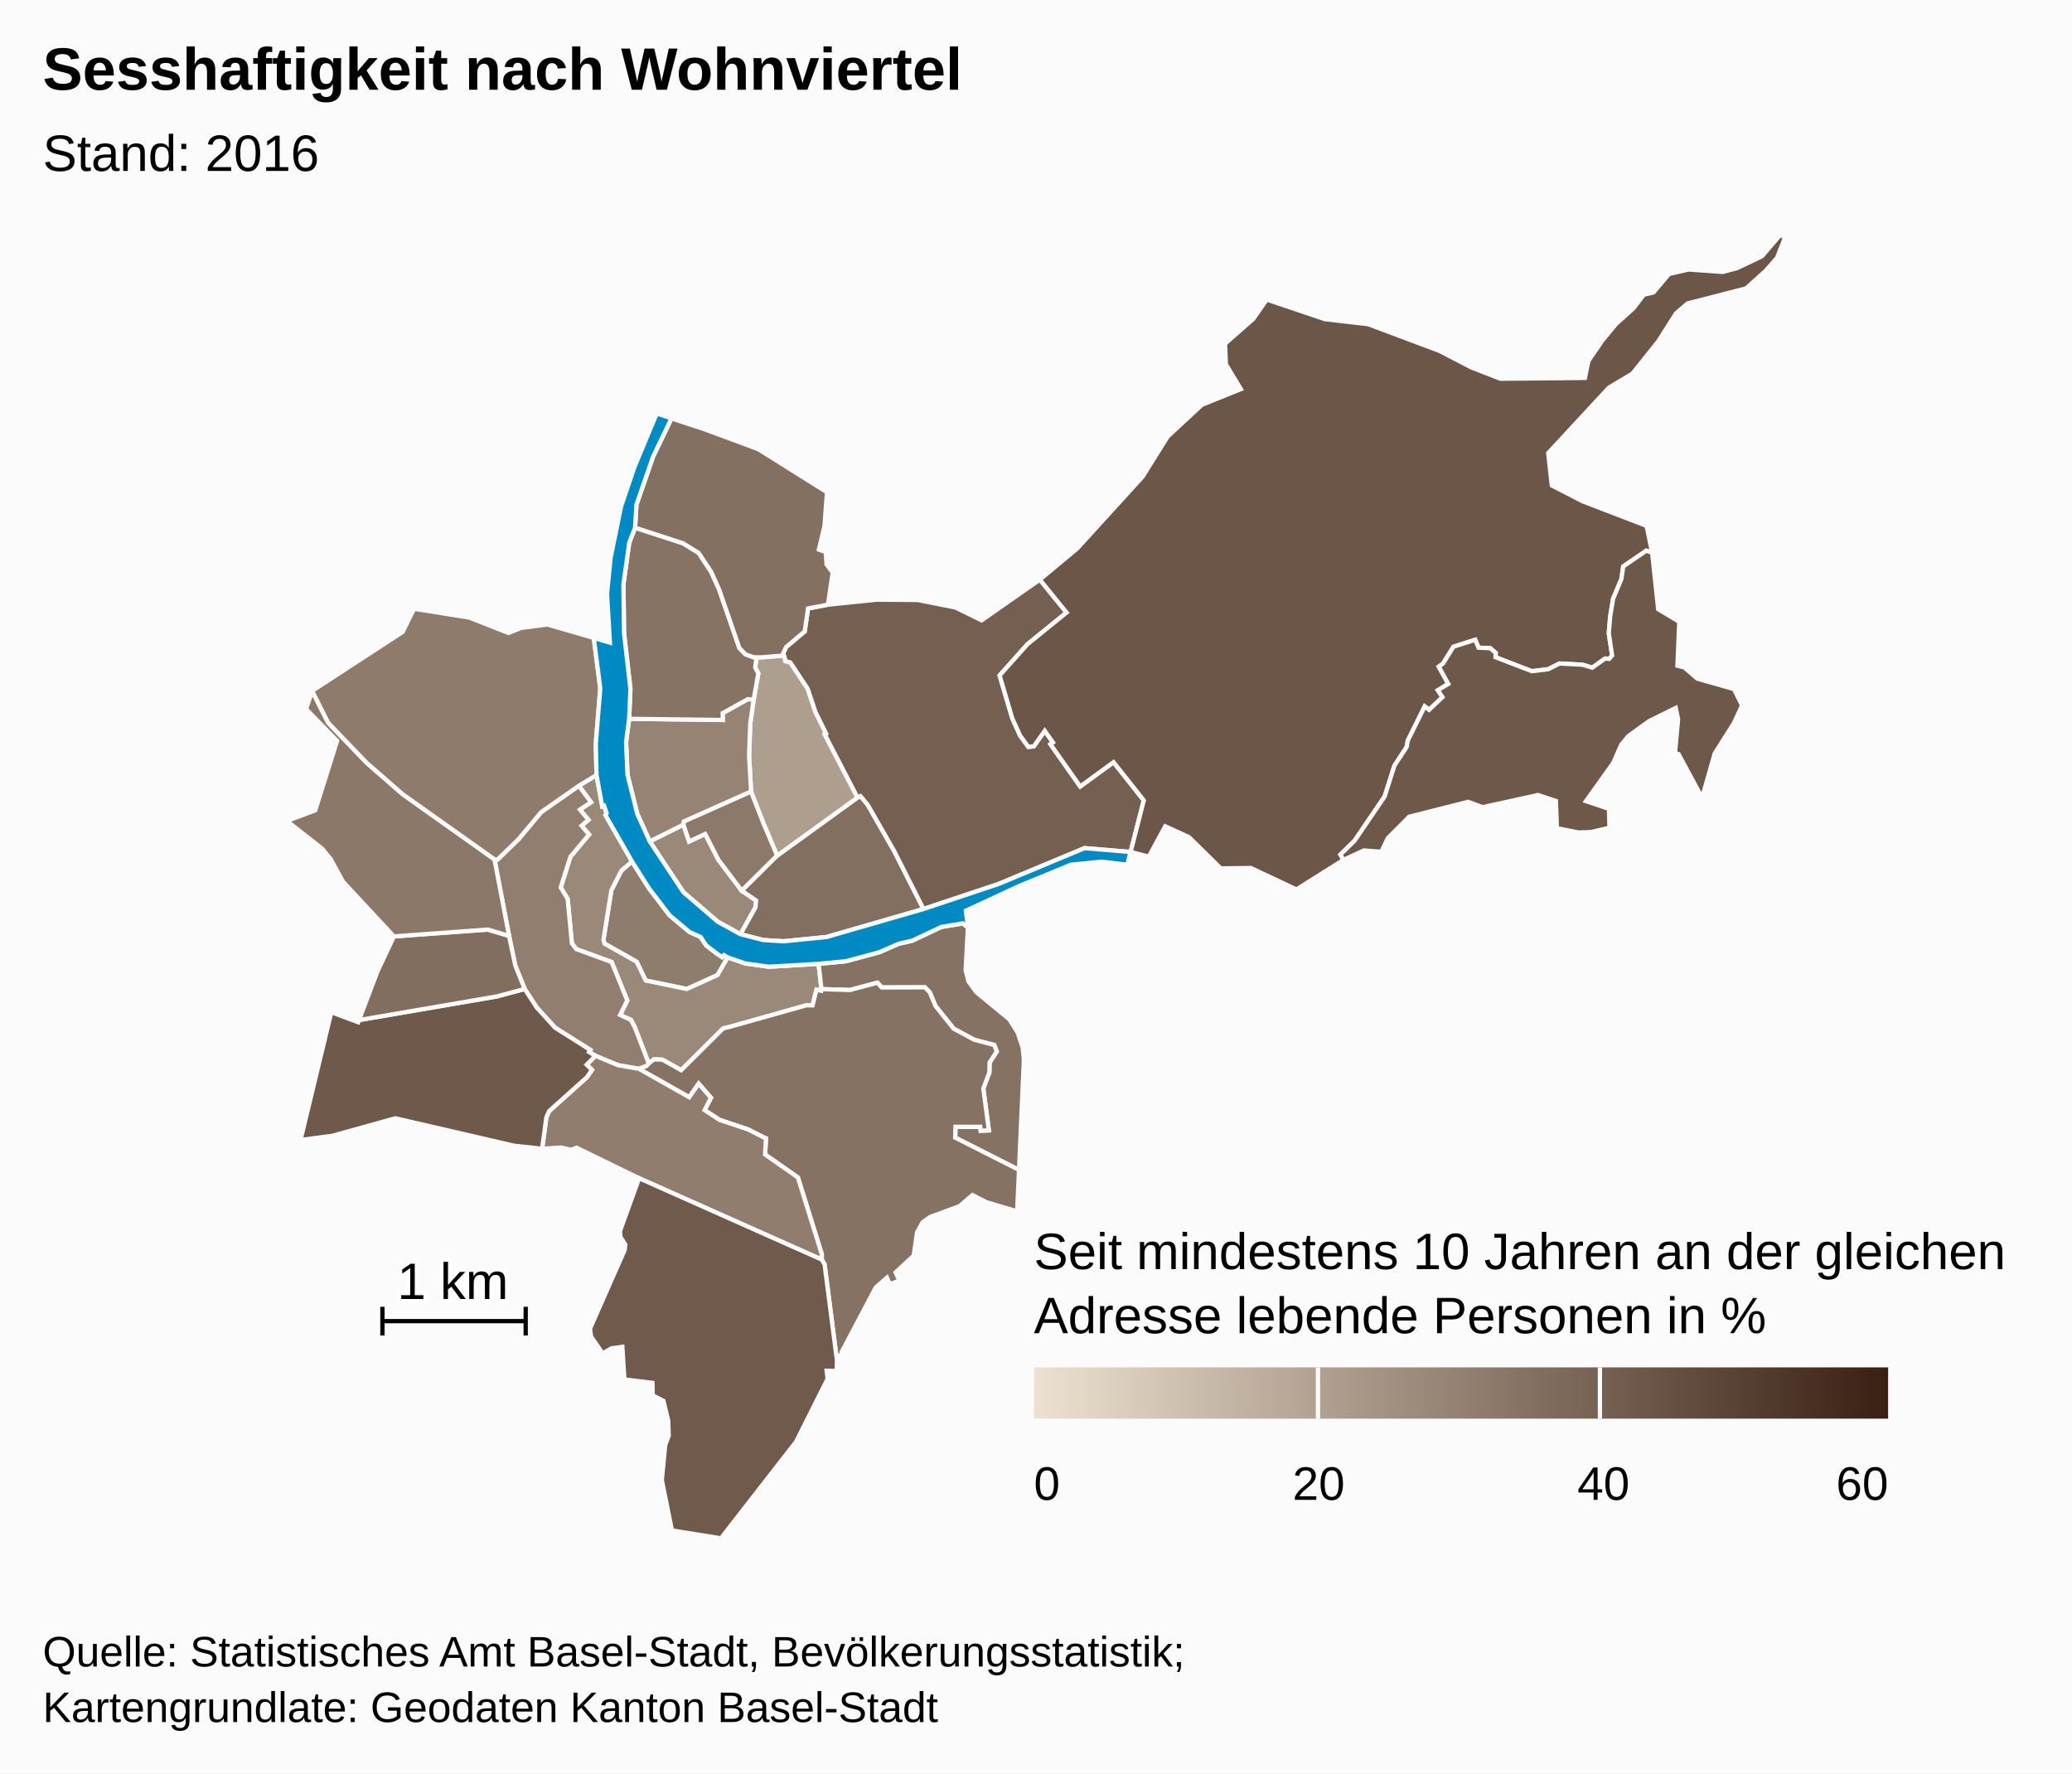
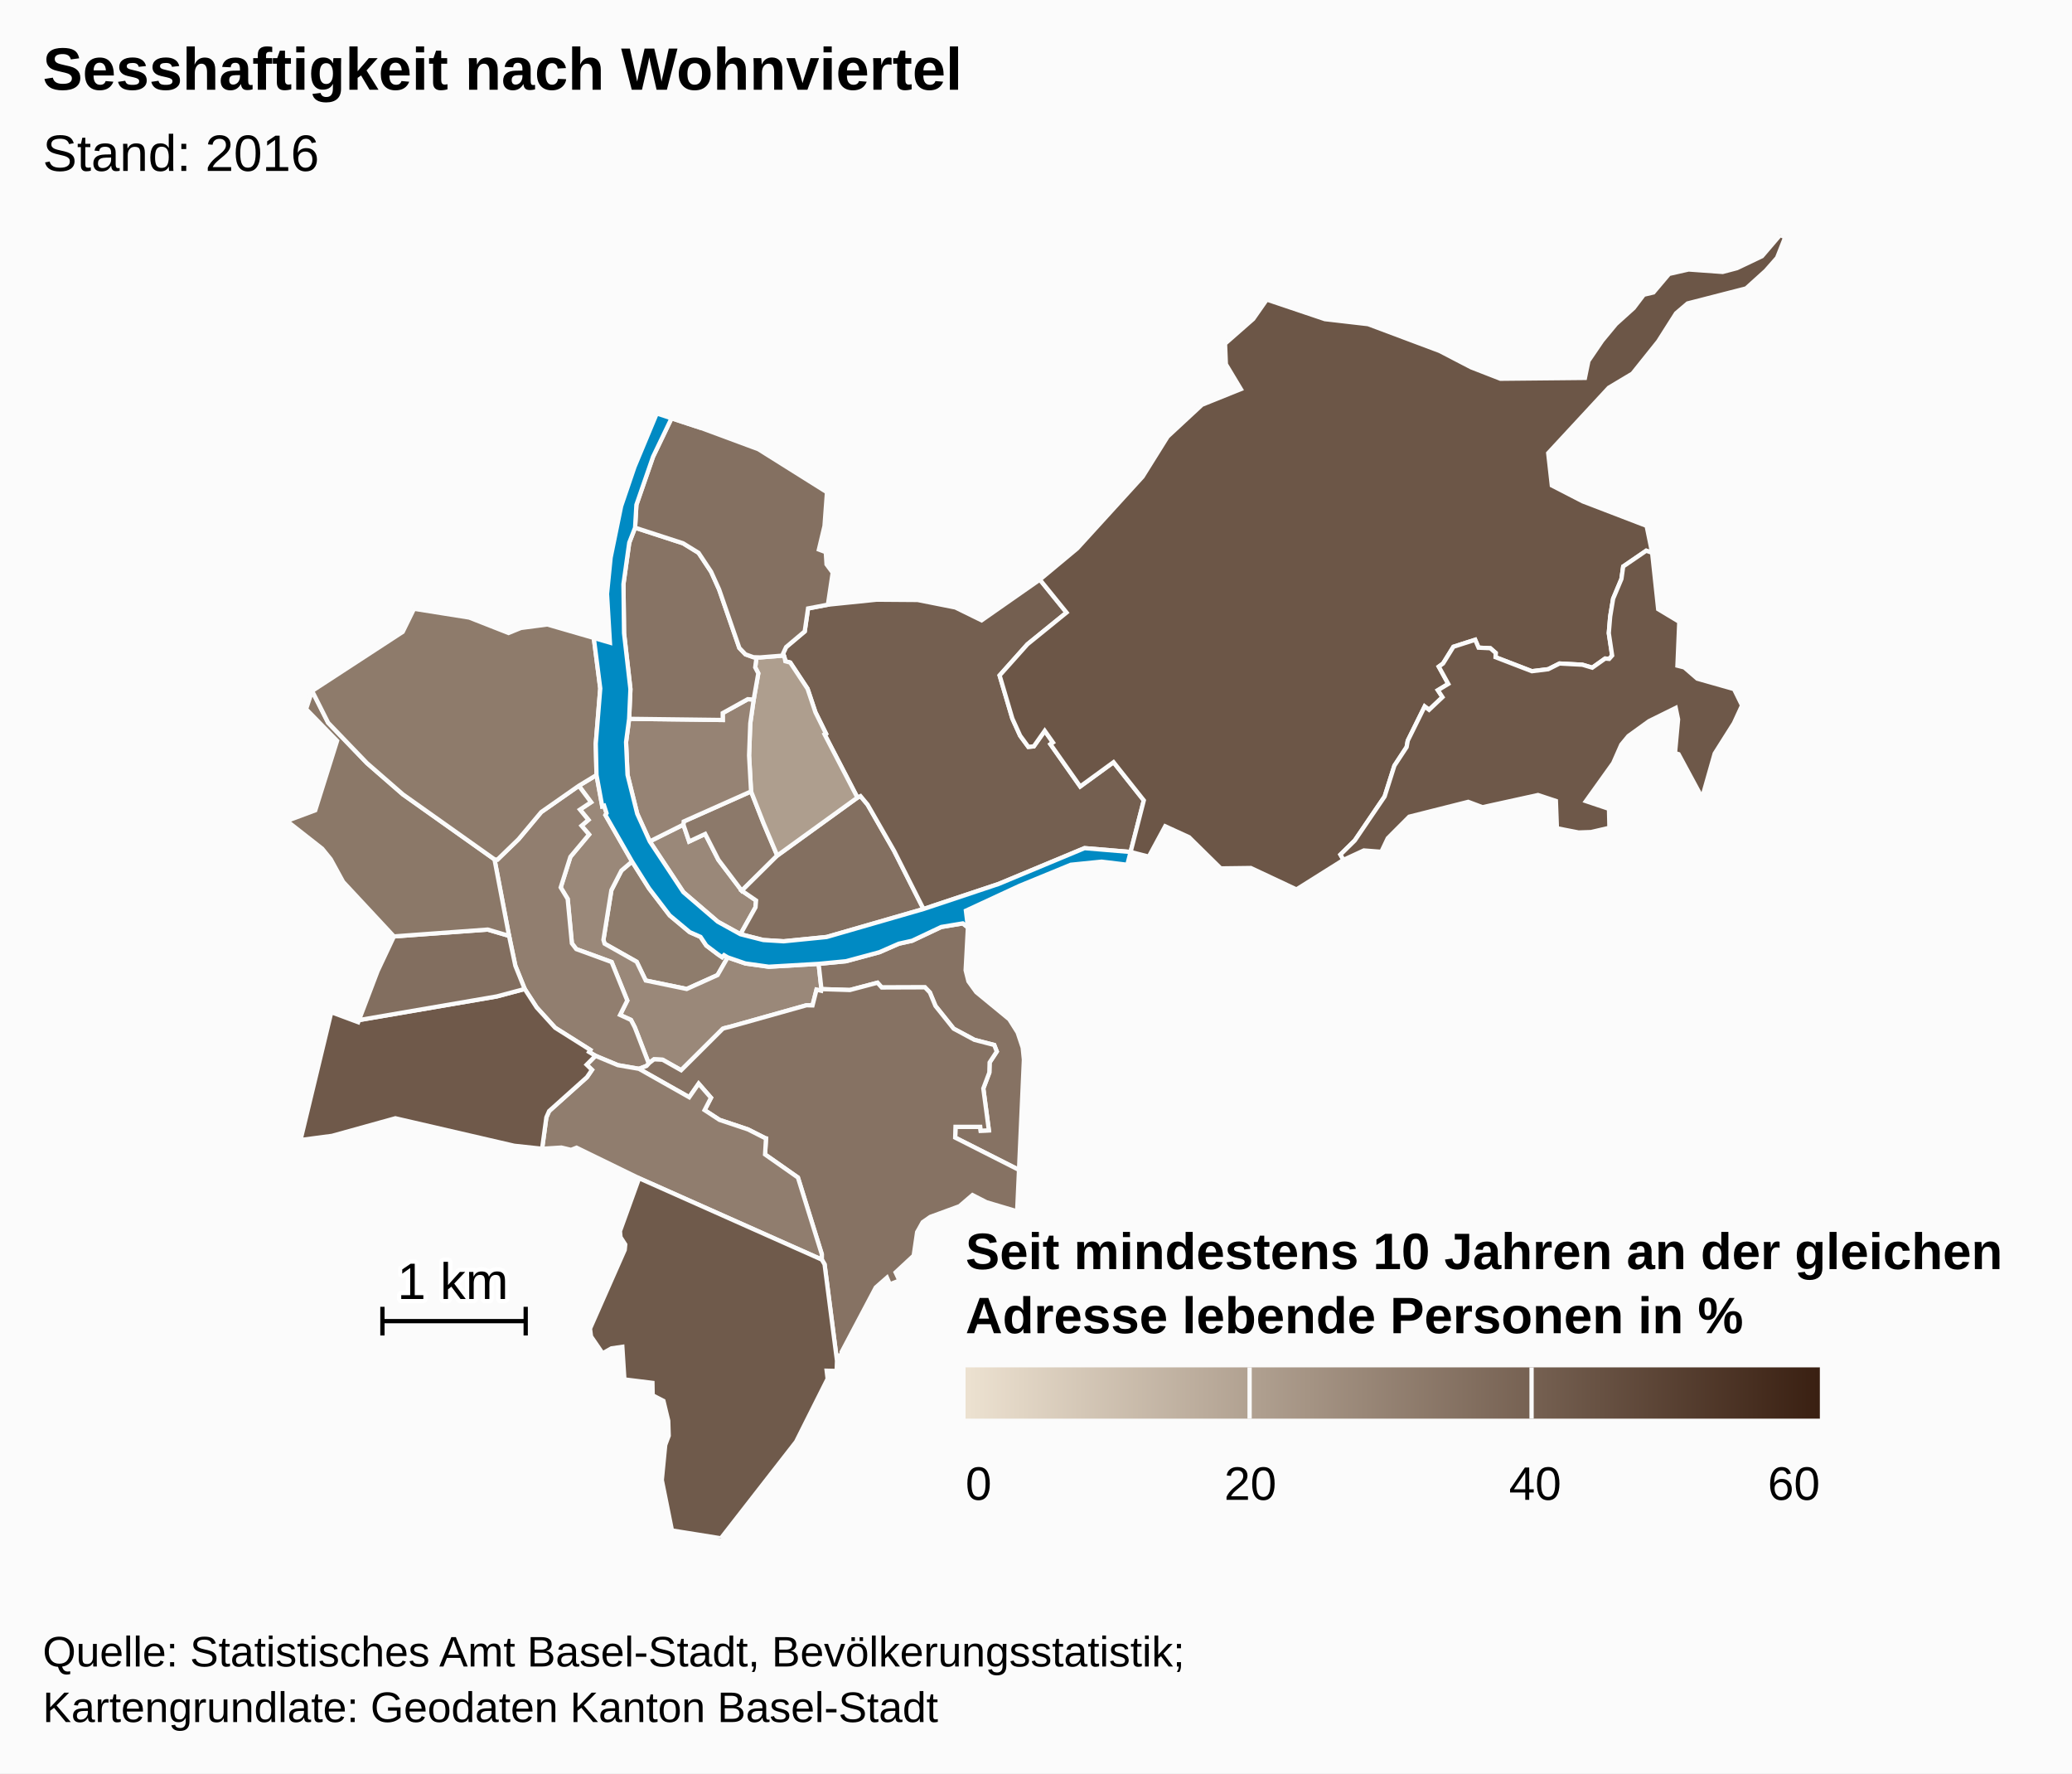
<svg xmlns="http://www.w3.org/2000/svg" version="1.1" class="highcharts-root" style="font-family:Arial;font-size:12px;" viewBox="0 0 485 415">
  <defs>
-     <linearGradient x1="0" y1="0" x2="1" y2="0" id="highcharts-q0btzmd-7">
+     <linearGradient x1="0" y1="0" x2="1" y2="0" id="highcharts-4izky8i-7">
      <stop offset="0" stop-color="#ECE1D0" stop-opacity="1" />
      <stop offset="1" stop-color="#3A2012" stop-opacity="1" />
    </linearGradient>
-     <clipPath id="highcharts-q0btzmd-8">
+     <clipPath id="highcharts-4izky8i-8">
      <rect x="0" y="0" width="465" height="305" fill="none" />
    </clipPath>
-     <clipPath id="highcharts-q0btzmd-9">
+     <clipPath id="highcharts-4izky8i-9">
      <rect x="0" y="0" width="465" height="305" fill="none" />
    </clipPath>
  </defs>
  <rect fill="#fbfbfb" class="highcharts-background" x="0" y="0" width="485" height="415" rx="0" ry="0" />
  <rect fill="none" class="highcharts-plot-background" x="10" y="55" width="465" height="305" />
  <g class="highcharts-pane-group" />
  <rect fill="none" class="highcharts-plot-border" x="10" y="55" width="465" height="305" />
  <g class="highcharts-series-group">
-     <g class="highcharts-series highcharts-series-0 highcharts-map-series highcharts-color-0 " transform="translate(10,55) scale(1 1)" clip-path="url(#highcharts-q0btzmd-9)">
+     <g class="highcharts-series highcharts-series-0 highcharts-map-series highcharts-color-0 " transform="translate(10,55) scale(1 1)" clip-path="url(#highcharts-4izky8i-9)">
      <g transform="translate(0,0) scale(1 1)">
        <path fill="rgb(142,124,108)" d="M 160.338 169.049 L 159.471 168.539 159.034 169.009 158.006 168.307 155.32 166.269 153.976 164.252 151.446 163.144 146.755 159.225 141.908 152.88 137.948 146.612 135.46 148.737 133.108 153.321 131.248 164.952 131.516 165.841 139.029 170.079 141.141 174.465 150.741 176.448 157.961 173.191 160.338 169.049 Z" stroke="#fbfbfb" stroke-width="1" vector-effect="non-scaling-stroke" class="highcharts-point highcharts-color-0" />
        <path fill="rgb(154,136,121)" d="M 125.485 128.894 L 128.351 132.739 125.754 134.464 127.73 136.869 126.118 138.245 127.881 140.298 123.516 145.511 121.246 152.685 122.875 155.372 123.864 165.779 124.893 167.114 133.169 170.138 136.827 179.152 135.14 182.521 137.689 183.69 138.555 185.346 138.718 185.752 139.246 187.102 141.859 193.89 141.859 193.89 141.984 193.752 143.093 192.904 145.104 193.007 149.444 195.456 159.186 185.752 159.578 185.612 160.006 185.5 160.808 185.31 178.734 180.268 178.846 180.258 180.193 180.292 181.124 176.603 182.209 176.857 182.276 176.476 181.621 170.564 169.963 171.24 164.462 170.469 160.338 169.049 157.961 173.191 150.741 176.448 141.141 174.465 139.029 170.079 131.516 165.841 131.248 164.952 133.108 153.321 135.46 148.737 137.948 146.612 131.714 135.743 131.977 135.31 131.409 133.557 130.968 133.699 129.627 126.373 125.485 128.894 Z" stroke="#fbfbfb" stroke-width="1" vector-effect="non-scaling-stroke" class="highcharts-point highcharts-color-0" />
        <path fill="rgb(145,126,111)" d="M 125.485 128.894 L 128.351 132.739 125.754 134.464 127.73 136.869 126.118 138.245 127.881 140.298 123.516 145.511 121.246 152.685 122.875 155.372 123.864 165.779 124.893 167.114 133.169 170.138 136.827 179.152 135.14 182.521 137.689 183.69 138.555 185.346 138.718 185.752 139.246 187.102 141.859 193.89 141.859 193.89 141.351 194.45 139.569 195.136 139.542 195.126 134.632 194.276 129.387 192.087 127.883 191.185 128.175 190.709 119.945 185.52 115.615 180.761 112.819 176.445 110.628 171.009 109.156 164.013 105.746 146.11 106.435 146.173 111.359 141.411 116.69 135.043 125.485 128.894 Z" stroke="#fbfbfb" stroke-width="1" vector-effect="non-scaling-stroke" class="highcharts-point highcharts-color-0" />
        <path fill="rgb(134,114,99)" d="M 216.561 162.026 L 216.029 172.059 216.685 174.659 218.519 177.193 226.244 183.542 228.197 186.625 229.382 190.165 229.666 192.987 228.523 218.791 213.583 211.23 213.658 208.707 219.45 208.711 219.55 209.615 221.471 209.538 220.167 199.731 221.576 196.006 221.644 193.643 223.321 191.082 222.724 189.552 218.087 188.352 213.225 185.738 208.966 180.416 207.656 177.257 206.504 176.057 196.392 176.094 195.393 174.982 188.93 176.689 182.276 176.476 181.621 170.564 188.021 169.95 195.849 167.837 200.404 165.845 203.516 165.154 210.324 161.934 215.354 161.096 216.561 162.026 Z" stroke="#fbfbfb" stroke-width="1" vector-effect="non-scaling-stroke" class="highcharts-point highcharts-color-0" />
        <path fill="rgb(134,114,99)" d="M 139.596 195.146 L 151.328 201.778 153.537 198.605 156.421 201.907 154.929 204.793 158.409 207.076 165.091 209.314 169.058 211.331 169.088 211.363 169.096 211.375 169.151 211.39 169.298 211.414 169.08 215.174 176.773 220.568 182.364 238.526 182.353 239.776 183.01 240.881 185.919 263.456 186.087 262.257 187.073 262.119 187.01 261.395 194.993 246.298 197.611 243.998 198.28 245.553 200.536 244.682 199.645 242.769 203.874 238.838 204.673 233.35 205.973 231.026 207.748 229.785 214.602 227.274 217.631 224.672 220.904 226.351 228.085 228.483 228.523 218.791 213.583 211.23 213.658 208.707 219.45 208.711 219.55 209.615 221.471 209.538 220.167 199.731 221.576 196.006 221.644 193.643 223.321 191.082 222.724 189.552 218.087 188.352 213.225 185.738 208.966 180.416 207.656 177.257 206.504 176.057 196.392 176.094 195.393 174.982 188.93 176.689 182.276 176.476 182.209 176.857 181.124 176.603 180.193 180.292 178.846 180.258 178.734 180.268 160.808 185.31 160.006 185.5 159.578 185.612 159.186 185.752 149.444 195.456 145.104 193.007 143.093 192.904 141.984 193.752 141.859 193.89 141.351 194.45 139.569 195.136 139.596 195.146 Z" stroke="#fbfbfb" stroke-width="1" vector-effect="non-scaling-stroke" class="highcharts-point highcharts-color-0" />
        <path fill="rgb(144,125,110)" d="M 139.542 195.126 L 139.596 195.146 151.328 201.778 153.537 198.605 156.421 201.907 154.929 204.793 158.409 207.076 165.091 209.314 169.058 211.331 169.088 211.363 169.096 211.375 169.151 211.39 169.298 211.414 169.08 215.174 176.773 220.568 182.364 238.526 182.353 239.776 139.592 220.734 124.96 213.591 123.678 214.1 121.411 213.559 116.889 213.839 117.893 206.481 118.533 205.024 127.387 197.09 128.562 195.373 127.32 194.163 129.387 192.087 134.632 194.276 139.542 195.126 Z" stroke="#fbfbfb" stroke-width="1" vector-effect="non-scaling-stroke" class="highcharts-point highcharts-color-0" />
        <path fill="rgb(111,90,75)" d="M 139.592 220.734 L 182.353 239.776 183.01 240.881 185.919 263.456 185.837 265.834 183.5 265.782 183.726 267.672 176.344 282.392 158.743 305 147.288 303.168 144.916 291.369 145.715 283.156 146.527 280.991 146.418 277.497 145.296 272.844 142.778 271.541 142.72 268.626 136.155 267.818 135.676 260.185 133.117 260.552 131.052 261.719 128.342 257.752 128.106 255.928 136.231 237.509 136.355 236.243 135.246 234.523 135.116 233.122 139.592 220.734 Z" stroke="#fbfbfb" stroke-width="1" vector-effect="non-scaling-stroke" class="highcharts-point highcharts-color-0" />
        <path fill="rgb(111,89,74)" d="M 127.32 194.163 L 128.562 195.373 127.387 197.09 118.533 205.024 117.893 206.481 116.889 213.839 110.373 213.138 82.546 206.706 67.724 210.817 60.345 211.788 67.547 181.88 73.839 184.221 74.028 183.724 106.294 178.186 112.819 176.445 115.615 180.761 119.945 185.52 128.175 190.709 127.883 191.185 129.387 192.087 127.32 194.163 Z" stroke="#fbfbfb" stroke-width="1" vector-effect="non-scaling-stroke" class="highcharts-point highcharts-color-0" />
        <path fill="rgb(130,110,95)" d="M 85.623 163.893 L 82.209 164.145 78.387 172.258 74.028 183.724 106.294 178.186 112.819 176.445 110.628 171.009 109.156 164.013 104.169 162.541 88.735 163.663 85.623 163.893 Z" stroke="#fbfbfb" stroke-width="1" vector-effect="non-scaling-stroke" class="highcharts-point highcharts-color-0" />
        <path fill="rgb(139,120,104)" d="M 85.623 163.893 L 82.209 164.145 70.322 151.379 67.411 146.063 65.407 143.599 57.14 137.118 63.792 134.633 68.905 118.372 61.648 110.934 63.06 106.696 66.812 114.142 75.894 123.583 84.298 130.9 105.746 146.11 109.156 164.013 104.169 162.541 88.735 163.663 85.623 163.893 Z" stroke="#fbfbfb" stroke-width="1" vector-effect="non-scaling-stroke" class="highcharts-point highcharts-color-0" />
        <path fill="rgb(142,123,107)" d="M 125.485 128.894 L 116.69 135.043 111.359 141.411 106.435 146.173 105.746 146.11 84.298 130.9 75.894 123.583 66.812 114.142 63.06 106.696 84.263 92.877 86.911 87.468 99.844 89.524 109.033 93.134 111.931 91.958 118.125 91.147 128.991 94.295 130.507 106.118 129.458 119.022 129.627 126.373 125.485 128.894 Z" stroke="#fbfbfb" stroke-width="1" vector-effect="non-scaling-stroke" class="highcharts-point highcharts-color-0" />
        <path fill="rgb(154,136,121)" d="M 163.322 163.634 L 166.845 157.335 166.971 155.736 163.627 153.446 158.155 146.214 155.063 140.165 151.307 141.927 149.965 137.981 142.092 141.913 149.957 153.786 158.006 160.694 163.322 163.634 Z" stroke="#fbfbfb" stroke-width="1" vector-effect="non-scaling-stroke" class="highcharts-point highcharts-color-0" />
        <path fill="rgb(140,121,106)" d="M 163.627 153.446 L 158.155 146.214 155.063 140.165 151.307 141.927 149.965 137.981 150.033 137.25 165.807 130.213 168.714 137.621 169.862 140.345 171.934 145.224 163.627 153.446 Z" stroke="#fbfbfb" stroke-width="1" vector-effect="non-scaling-stroke" class="highcharts-point highcharts-color-0" />
        <path fill="rgb(131,111,96)" d="M 163.627 153.446 L 171.934 145.224 190.7 131.656 191.421 131.308 193.088 133.313 199.271 144.094 206.167 157.734 183.493 164.282 173.432 165.288 168.684 164.994 163.322 163.634 166.845 157.335 166.971 155.736 163.627 153.446 Z" stroke="#fbfbfb" stroke-width="1" vector-effect="non-scaling-stroke" class="highcharts-point highcharts-color-0" />
        <path fill="rgb(116,95,80)" d="M 173.716 99.174 L 173.819 99.746 174.975 100.057 179.027 106.19 180.864 111.68 183.332 116.672 183.003 116.851 190.7 131.656 191.421 131.308 193.088 133.313 199.271 144.094 206.167 157.734 223.739 151.872 243.862 143.488 254.639 144.385 254.639 144.385 257.736 132.311 250.648 123.372 242.848 129.05 236.389 119.884 235.886 119.171 236.469 118.761 234.545 116.03 231.985 119.667 230.711 119.785 228.786 117.165 226.957 113.134 225.557 108.394 223.984 103.065 230.497 95.774 239.649 88.35 233.398 80.645 219.768 90.171 213.637 87.166 204.792 85.409 195.22 85.338 183.795 86.507 179.142 87.393 178.36 92.765 174.007 96.43 173.313 97.914 173.716 99.174 Z" stroke="#fbfbfb" stroke-width="1" vector-effect="non-scaling-stroke" class="highcharts-point highcharts-color-0" />
        <path fill="rgb(174,158,142)" d="M 173.716 99.174 L 173.819 99.746 174.975 100.057 179.027 106.19 180.864 111.68 183.332 116.672 183.003 116.851 190.7 131.656 171.934 145.224 169.862 140.345 168.714 137.621 165.807 130.213 165.339 121.793 165.619 114.28 166.416 108.712 167.496 102.584 166.775 101.182 167.08 98.825 167.08 98.825 167.917 98.852 173.472 98.411 173.716 99.174 Z" stroke="#fbfbfb" stroke-width="1" vector-effect="non-scaling-stroke" class="highcharts-point highcharts-color-0" />
        <path fill="rgb(150,131,116)" d="M 166.416 108.712 L 165.619 114.28 165.339 121.793 165.807 130.213 150.033 137.25 149.965 137.981 142.092 141.913 139.159 135.441 136.887 126.336 136.543 118.673 137.263 113.223 159.18 113.493 159.165 111.878 165.03 108.625 166.416 108.712 Z" stroke="#fbfbfb" stroke-width="1" vector-effect="non-scaling-stroke" class="highcharts-point highcharts-color-0" />
        <path fill="rgb(135,115,100)" d="M 166.416 108.712 L 165.03 108.625 159.165 111.878 159.18 113.493 137.263 113.223 137.566 106.265 136.073 93.186 135.932 81.696 137.291 71.995 138.654 68.493 149.885 72.144 153.515 74.373 156.452 78.8 158.326 82.947 163.063 96.641 164.495 98.131 166.357 98.802 167.08 98.825 167.08 98.825 166.775 101.182 167.496 102.584 166.416 108.712 Z" stroke="#fbfbfb" stroke-width="1" vector-effect="non-scaling-stroke" class="highcharts-point highcharts-color-0" />
        <path fill="rgb(132,112,97)" d="M 166.357 98.802 L 164.495 98.131 163.063 96.641 158.326 82.947 156.452 78.8 153.515 74.373 149.885 72.144 138.654 68.493 138.965 63.134 142.862 51.886 147.184 42.887 154.149 45.173 167.522 50.129 183.572 60.196 182.993 68.103 181.679 73.609 183.294 74.213 183.472 77.073 184.915 79.013 183.795 86.507 179.142 87.393 178.36 92.765 174.007 96.43 173.313 97.914 173.472 98.411 167.917 98.852 167.08 98.825 166.357 98.802 Z" stroke="#fbfbfb" stroke-width="1" vector-effect="non-scaling-stroke" class="highcharts-point highcharts-color-0" />
        <path fill="rgb(108,86,71)" d="M 235.886 119.171 L 236.469 118.761 234.545 116.03 231.985 119.667 230.711 119.785 228.786 117.165 226.957 113.134 225.557 108.394 223.984 103.065 230.497 95.774 239.649 88.35 233.398 80.645 242.15 73.356 257.452 56.565 263.317 47.176 271.353 39.725 280.45 36.06 276.947 30.229 276.749 25.44 283.346 19.648 286.524 15.108 300.124 19.691 310.237 20.861 326.966 27.128 334.368 30.973 341.212 33.637 360.991 33.443 361.805 29.478 365.03 24.738 368.251 20.842 372.41 17.087 374.774 13.972 377.025 13.44 380.688 9.103 385.251 8.068 393.236 8.641 396.587 7.754 402.438 4.962 406.681 0 407.86 0.528 405.968 5.321 403.3 8.356 398.72 12.491 385.016 16.014 382.322 18.314 378.139 24.893 372.113 32.422 366.571 35.738 352.393 51.04 353.241 58.61 360.485 62.337 375.429 68.072 376.721 74.368 375.344 73.88 369.948 77.567 369.532 80.495 367.591 85.111 366.902 89.272 366.575 93.172 367.361 98.412 366.661 99.201 366.294 99.167 365.722 99.115 362.712 101.252 360.394 100.562 355.047 100.279 352.394 101.612 348.573 102.082 340.068 98.805 340.107 97.807 338.839 96.701 336.092 96.572 335.297 94.721 330.208 96.36 327.784 100.274 326.779 101.008 329.006 105.051 326.573 106.525 327.643 108.152 324.508 111.116 323.482 110.329 319.521 118.328 319.253 119.833 316.394 124.187 314.107 131.398 307.111 141.701 303.761 144.997 304.469 146.237 293.467 153.15 282.786 148.132 275.743 148.225 268.333 140.928 262.744 138.366 258.907 145.47 254.639 144.385 257.736 132.311 250.648 123.372 242.848 129.05 236.389 119.884 235.886 119.171 Z" stroke="#fbfbfb" stroke-width="1" vector-effect="non-scaling-stroke" class="highcharts-point highcharts-color-0" />
        <path fill="rgb(110,88,73)" d="M 366.661 99.201 L 367.361 98.412 366.575 93.172 366.902 89.272 367.591 85.111 369.532 80.495 369.948 77.567 375.344 73.88 376.721 74.368 378.133 87.559 383.071 90.523 382.642 100.787 384.246 101.192 387.278 103.823 395.89 106.266 397.77 110.09 395.858 114.24 391.362 121.347 388.415 131.7 382.918 121.496 382.077 121.238 382.793 113.354 382.244 110.676 376 113.757 371.164 117.249 369.503 119.263 367.6 123.577 361.223 132.484 366.617 134.293 366.723 138.723 362.432 139.72 359.5 139.822 354.438 138.833 354.195 132.439 350 131.055 337.011 133.906 333.668 132.652 319.86 136.127 314.838 141.168 313.331 144.345 309.242 144.027 304.469 146.237 303.761 144.997 307.111 141.701 314.107 131.398 316.394 124.187 319.253 119.833 319.521 118.328 323.482 110.329 324.508 111.116 327.643 108.152 326.573 106.525 329.006 105.051 326.779 101.008 327.784 100.274 330.208 96.36 335.297 94.721 336.092 96.572 338.839 96.701 340.107 97.807 340.068 98.805 348.573 102.082 352.394 101.612 355.047 100.279 360.394 100.562 362.712 101.252 365.722 99.115 366.294 99.167 366.661 99.201 Z" stroke="#fbfbfb" stroke-width="1" vector-effect="non-scaling-stroke" class="highcharts-point highcharts-color-0" />
      </g>
    </g>
    <g class="highcharts-markers highcharts-series-0 highcharts-map-series highcharts-color-0 " transform="translate(10,55) scale(1 1)" clip-path="none" />
-     <g class="highcharts-series highcharts-series-1 highcharts-map-series " transform="translate(10,55) scale(1 1)" clip-path="url(#highcharts-q0btzmd-9)">
+     <g class="highcharts-series highcharts-series-1 highcharts-map-series " transform="translate(10,55) scale(1 1)" clip-path="url(#highcharts-4izky8i-9)">
      <g transform="translate(0,0) scale(1 1)">
        <path fill="#008AC3" d="M 163.322 163.634 L 168.684 164.994 173.432 165.288 183.493 164.282 206.167 157.734 223.739 151.872 243.862 143.488 254.639 144.385 253.872 147.376 247.84 146.647 240.663 147.372 228.679 152.292 216.092 158.124 216.561 162.026 215.354 161.096 210.324 161.934 203.516 165.154 200.404 165.845 195.849 167.837 188.021 169.95 181.621 170.564 169.963 171.24 164.462 170.469 160.338 169.049 159.471 168.539 159.034 169.009 158.006 168.307 155.32 166.269 153.976 164.252 151.446 163.144 146.755 159.225 141.908 152.88 137.948 146.612 131.714 135.743 131.977 135.31 131.409 133.557 130.968 133.699 129.627 126.373 129.458 119.022 130.507 106.118 128.991 94.295 132.771 95.399 132.086 83.988 132.935 75.503 135.4 63.441 138.523 54.258 143.734 41.755 154.149 45.173 147.184 42.887 142.862 51.886 138.965 63.134 138.654 68.493 137.291 71.995 135.932 81.696 136.073 93.186 137.566 106.265 137.263 113.223 136.543 118.673 136.887 126.336 139.159 135.441 142.092 141.913 149.957 153.786 158.006 160.694 163.322 163.634 Z" stroke="#fbfbfb" stroke-width="1" vector-effect="non-scaling-stroke" class="highcharts-point" />
      </g>
    </g>
    <g class="highcharts-markers highcharts-series-1 highcharts-map-series " transform="translate(10,55) scale(1 1)" clip-path="none" />
-     <g class="highcharts-series highcharts-series-2 highcharts-mapline-series " transform="translate(10,55) scale(1 1)" clip-path="url(#highcharts-q0btzmd-9)">
+     <g class="highcharts-series highcharts-series-2 highcharts-mapline-series " transform="translate(10,55) scale(1 1)" clip-path="url(#highcharts-4izky8i-9)">
      <g transform="translate(0,0) scale(1 1)">
        <path fill="none" d="M 79.515 250.825 L 79.515 257.532 79.515 254.178 113.051 254.178 113.051 250.825 113.051 257.532" stroke="black" stroke-width="1" vector-effect="non-scaling-stroke" class="highcharts-point" />
      </g>
    </g>
    <g class="highcharts-markers highcharts-series-2 highcharts-mapline-series " transform="translate(10,55) scale(1 1)" clip-path="none" />
  </g>
  <text x="10" text-anchor="start" class="highcharts-title" style="color:#000000;font-size:14px;font-weight:bold;font-family:Arial;fill:#000000;" y="21">
    <tspan>Sesshaftigkeit nach Wohnviertel</tspan>
  </text>
  <text x="10" text-anchor="start" class="highcharts-subtitle" style="color:#000000;font-size:12px;font-weight:normal;font-family:Arial;fill:#000000;" y="40">
    <tspan>Stand: 2016</tspan>
  </text>
-   <g class="highcharts-data-labels highcharts-series-2 highcharts-mapline-series " visibility="visible" transform="translate(10,55) scale(1 1)" clip-path="url(#highcharts-q0btzmd-8)">
+   <g class="highcharts-data-labels highcharts-series-2 highcharts-mapline-series " visibility="visible" transform="translate(10,55) scale(1 1)" clip-path="url(#highcharts-4izky8i-8)">
    <g class="highcharts-label highcharts-data-label highcharts-data-label-color-undefined " transform="translate(83,237)">
      <text x="0" style="font-size:12px;font-weight:normal;color:black;fill:black;" y="12">
        <tspan x="0" y="12" class="highcharts-text-outline" fill="#FFFFFF" stroke="#FFFFFF" stroke-width="2px" stroke-linejoin="round" style="">1 km</tspan>
        <tspan x="0" y="12">1 km</tspan>
      </text>
    </g>
  </g>
-   <g class="highcharts-legend" transform="translate(234,278)">
-     <rect fill="none" class="highcharts-legend-box" rx="0" ry="0" x="0" y="0" width="241" height="82" visibility="visible" />
+   <g class="highcharts-legend" transform="translate(218,278)">
+     <rect fill="none" class="highcharts-legend-box" rx="0" ry="0" x="0" y="0" width="256" height="82" visibility="visible" />
    <g transform="translate(0,35)">
      <g>
        <g class="highcharts-legend-item highcharts-undefined-series highcharts-color-undefined" transform="translate(8,3)">
-           <rect x="0" y="4" width="200" height="12" fill="url(#highcharts-q0btzmd-7)" />
+           <rect x="0" y="4" width="200" height="12" fill="url(#highcharts-4izky8i-7)" />
          <g class="highcharts-grid highcharts-coloraxis-grid ">
            <path fill="none" stroke="#fbfbfb" stroke-width="1" class="highcharts-grid-line" d="M -0.5 4 L -0.5 16" opacity="1" />
            <path fill="none" stroke="#fbfbfb" stroke-width="1" class="highcharts-grid-line" d="M 66.5 4 L 66.5 16" opacity="1" />
            <path fill="none" stroke="#fbfbfb" stroke-width="1" class="highcharts-grid-line" d="M 132.5 4 L 132.5 16" opacity="1" />
            <path fill="none" stroke="#fbfbfb" stroke-width="1" class="highcharts-grid-line" d="M 200.5 4 L 200.5 16" opacity="1" />
          </g>
          <text x="21" style="color:#333333;font-size:12px;font-weight:normal;cursor:pointer;fill:#333333;" text-anchor="start" y="15" />
          <g class="highcharts-axis highcharts-coloraxis ">
            <path fill="none" class="highcharts-axis-line" d="M 0 16 L 200 16" />
          </g>
          <g class="highcharts-axis-labels highcharts-coloraxis-labels ">
            <text x="3.055" style="color:black;cursor:default;font-size:11px;fill:black;" text-anchor="middle" transform="translate(0,0)" y="35" opacity="1">0</text>
            <text x="66.667" style="color:black;cursor:default;font-size:11px;fill:black;" text-anchor="middle" transform="translate(0,0)" y="35" opacity="1">20</text>
            <text x="133.333" style="color:black;cursor:default;font-size:11px;fill:black;" text-anchor="middle" transform="translate(0,0)" y="35" opacity="1">40</text>
            <text x="193.891" style="color:black;cursor:default;font-size:11px;fill:black;" text-anchor="middle" transform="translate(0,0)" y="35" opacity="1">60</text>
          </g>
        </g>
      </g>
    </g>
    <g class="highcharts-label highcharts-legend-title" transform="translate(5,4)">
-       <text x="3" style="font-size:12px;font-weight:normal;" y="15">
+       <text x="3" style="font-size:12px;font-weight: bold;" y="15">
        <tspan>Seit mindestens 10 Jahren an der gleichen</tspan>
        <tspan x="3" dy="15">Adresse lebende Personen in %</tspan>
      </text>
    </g>
  </g>
  <text x="10" class="highcharts-credits" text-anchor="start" style="cursor:default;color:#000000;font-size:10px;fill:#000000;" y="390">
    <tspan>Quelle: Statistisches Amt Basel-Stadt, Bevölkerungsstatistik;</tspan>
    <tspan x="10" dy="13">Kartengrundlate: Geodaten Kanton Basel-Stadt</tspan>
  </text>
</svg>
